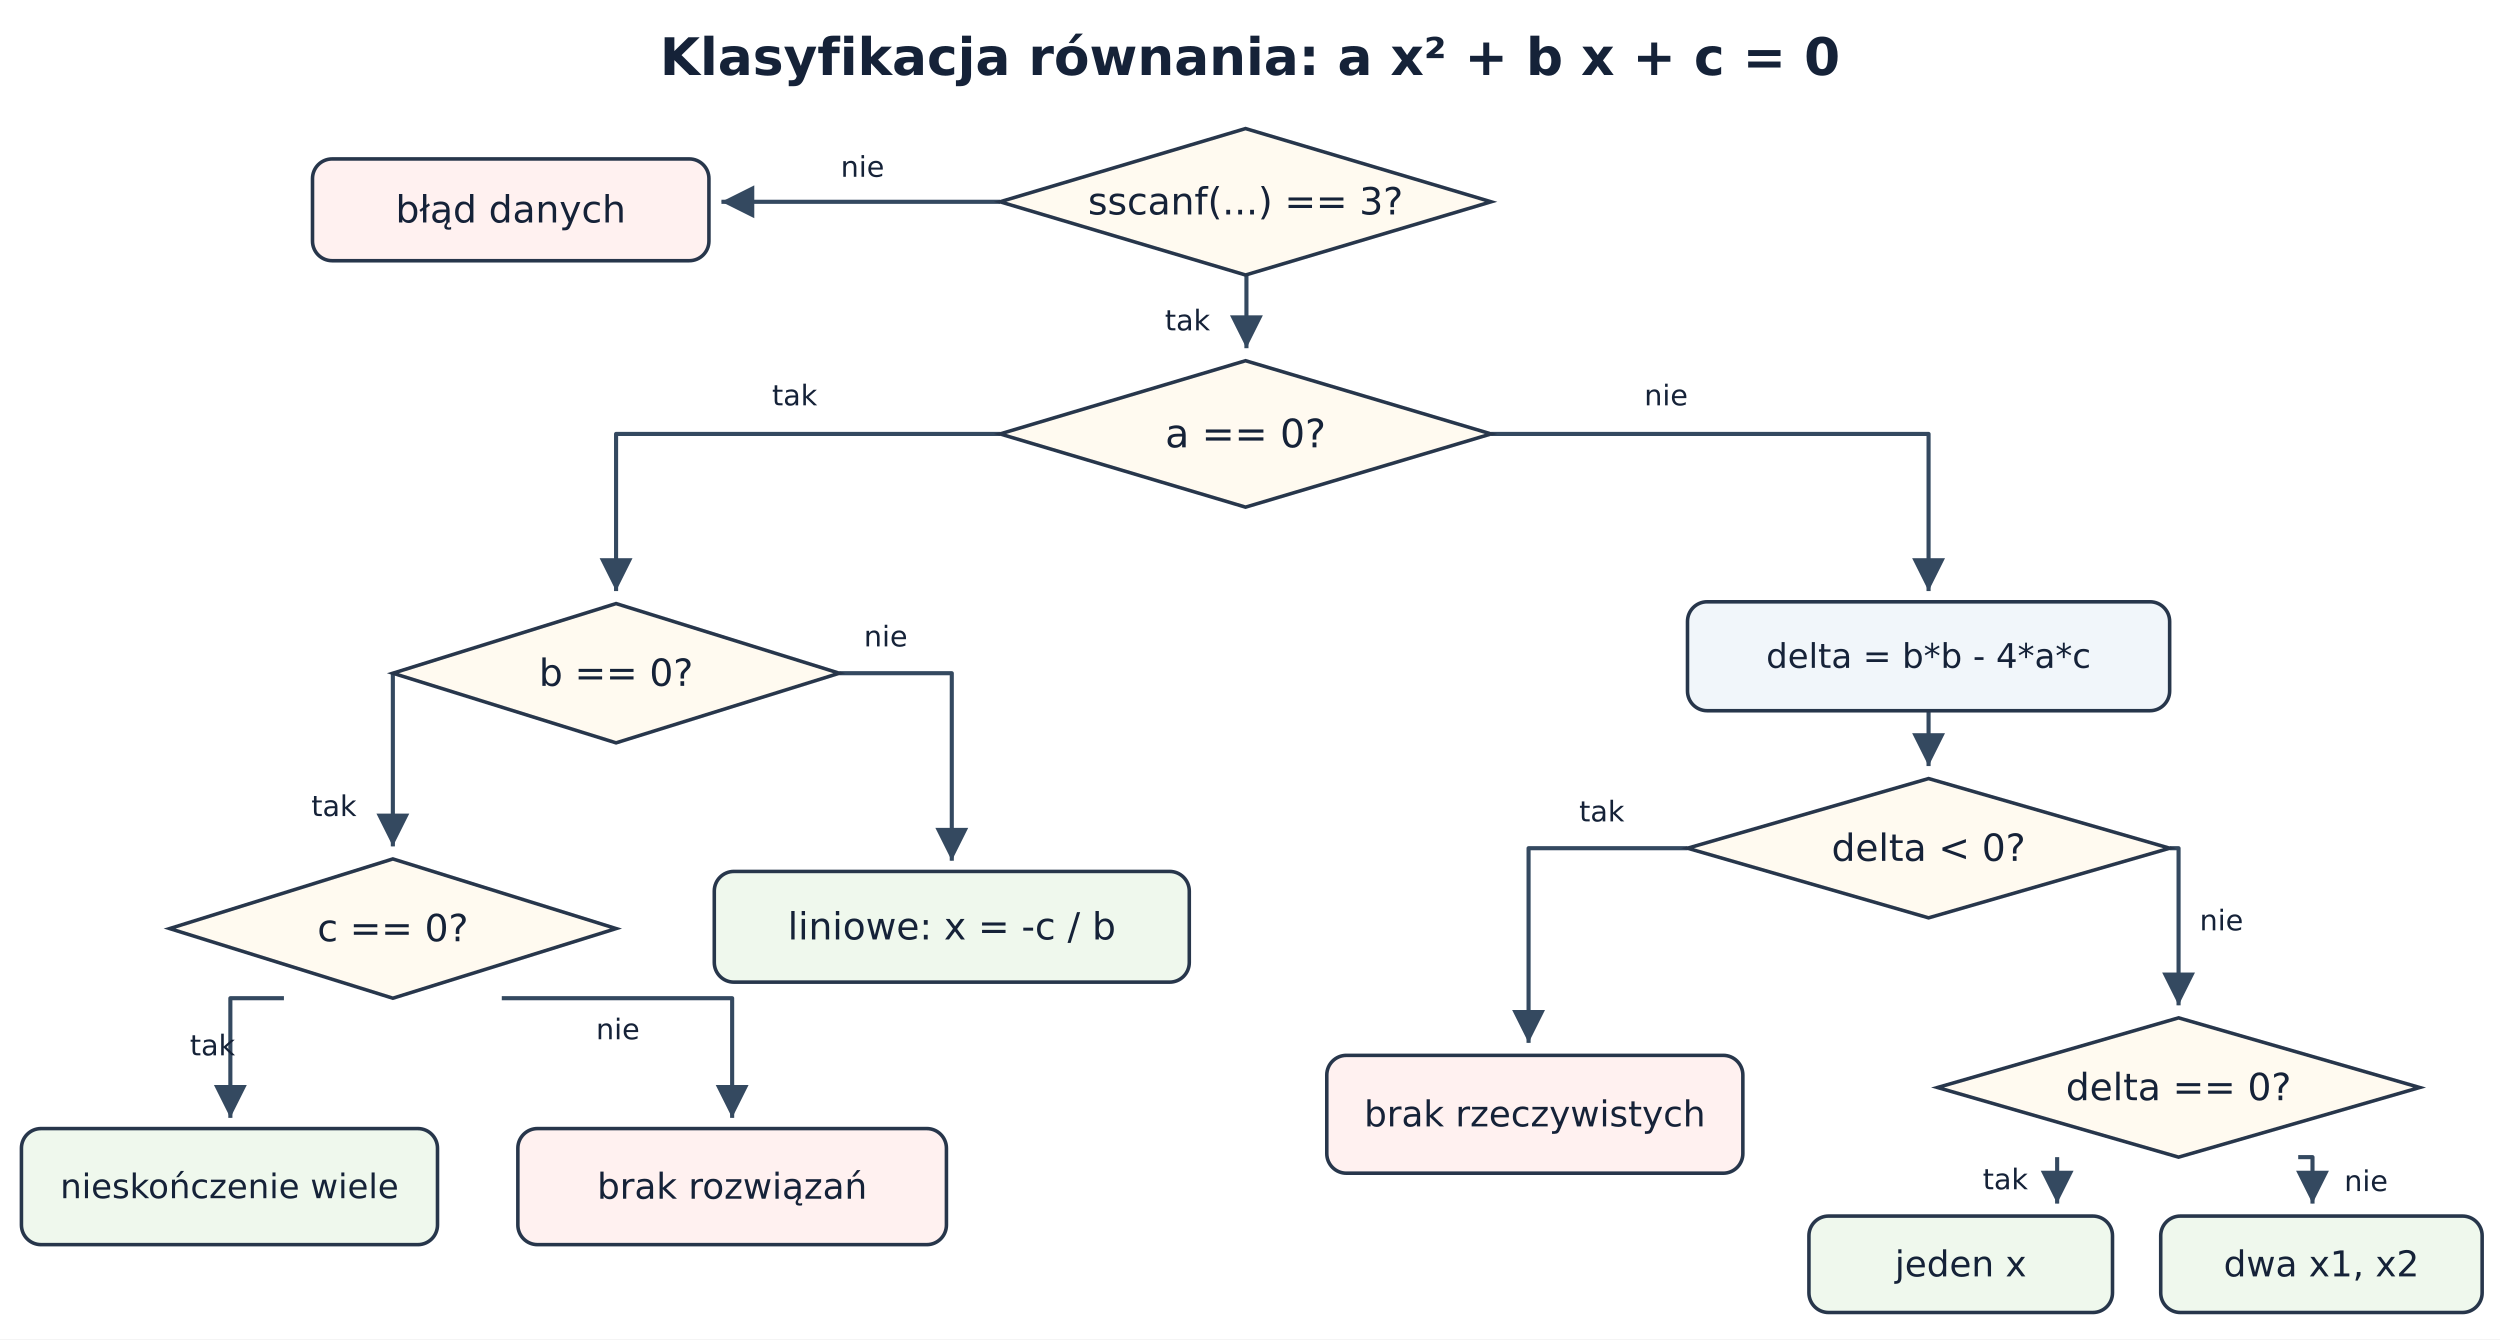
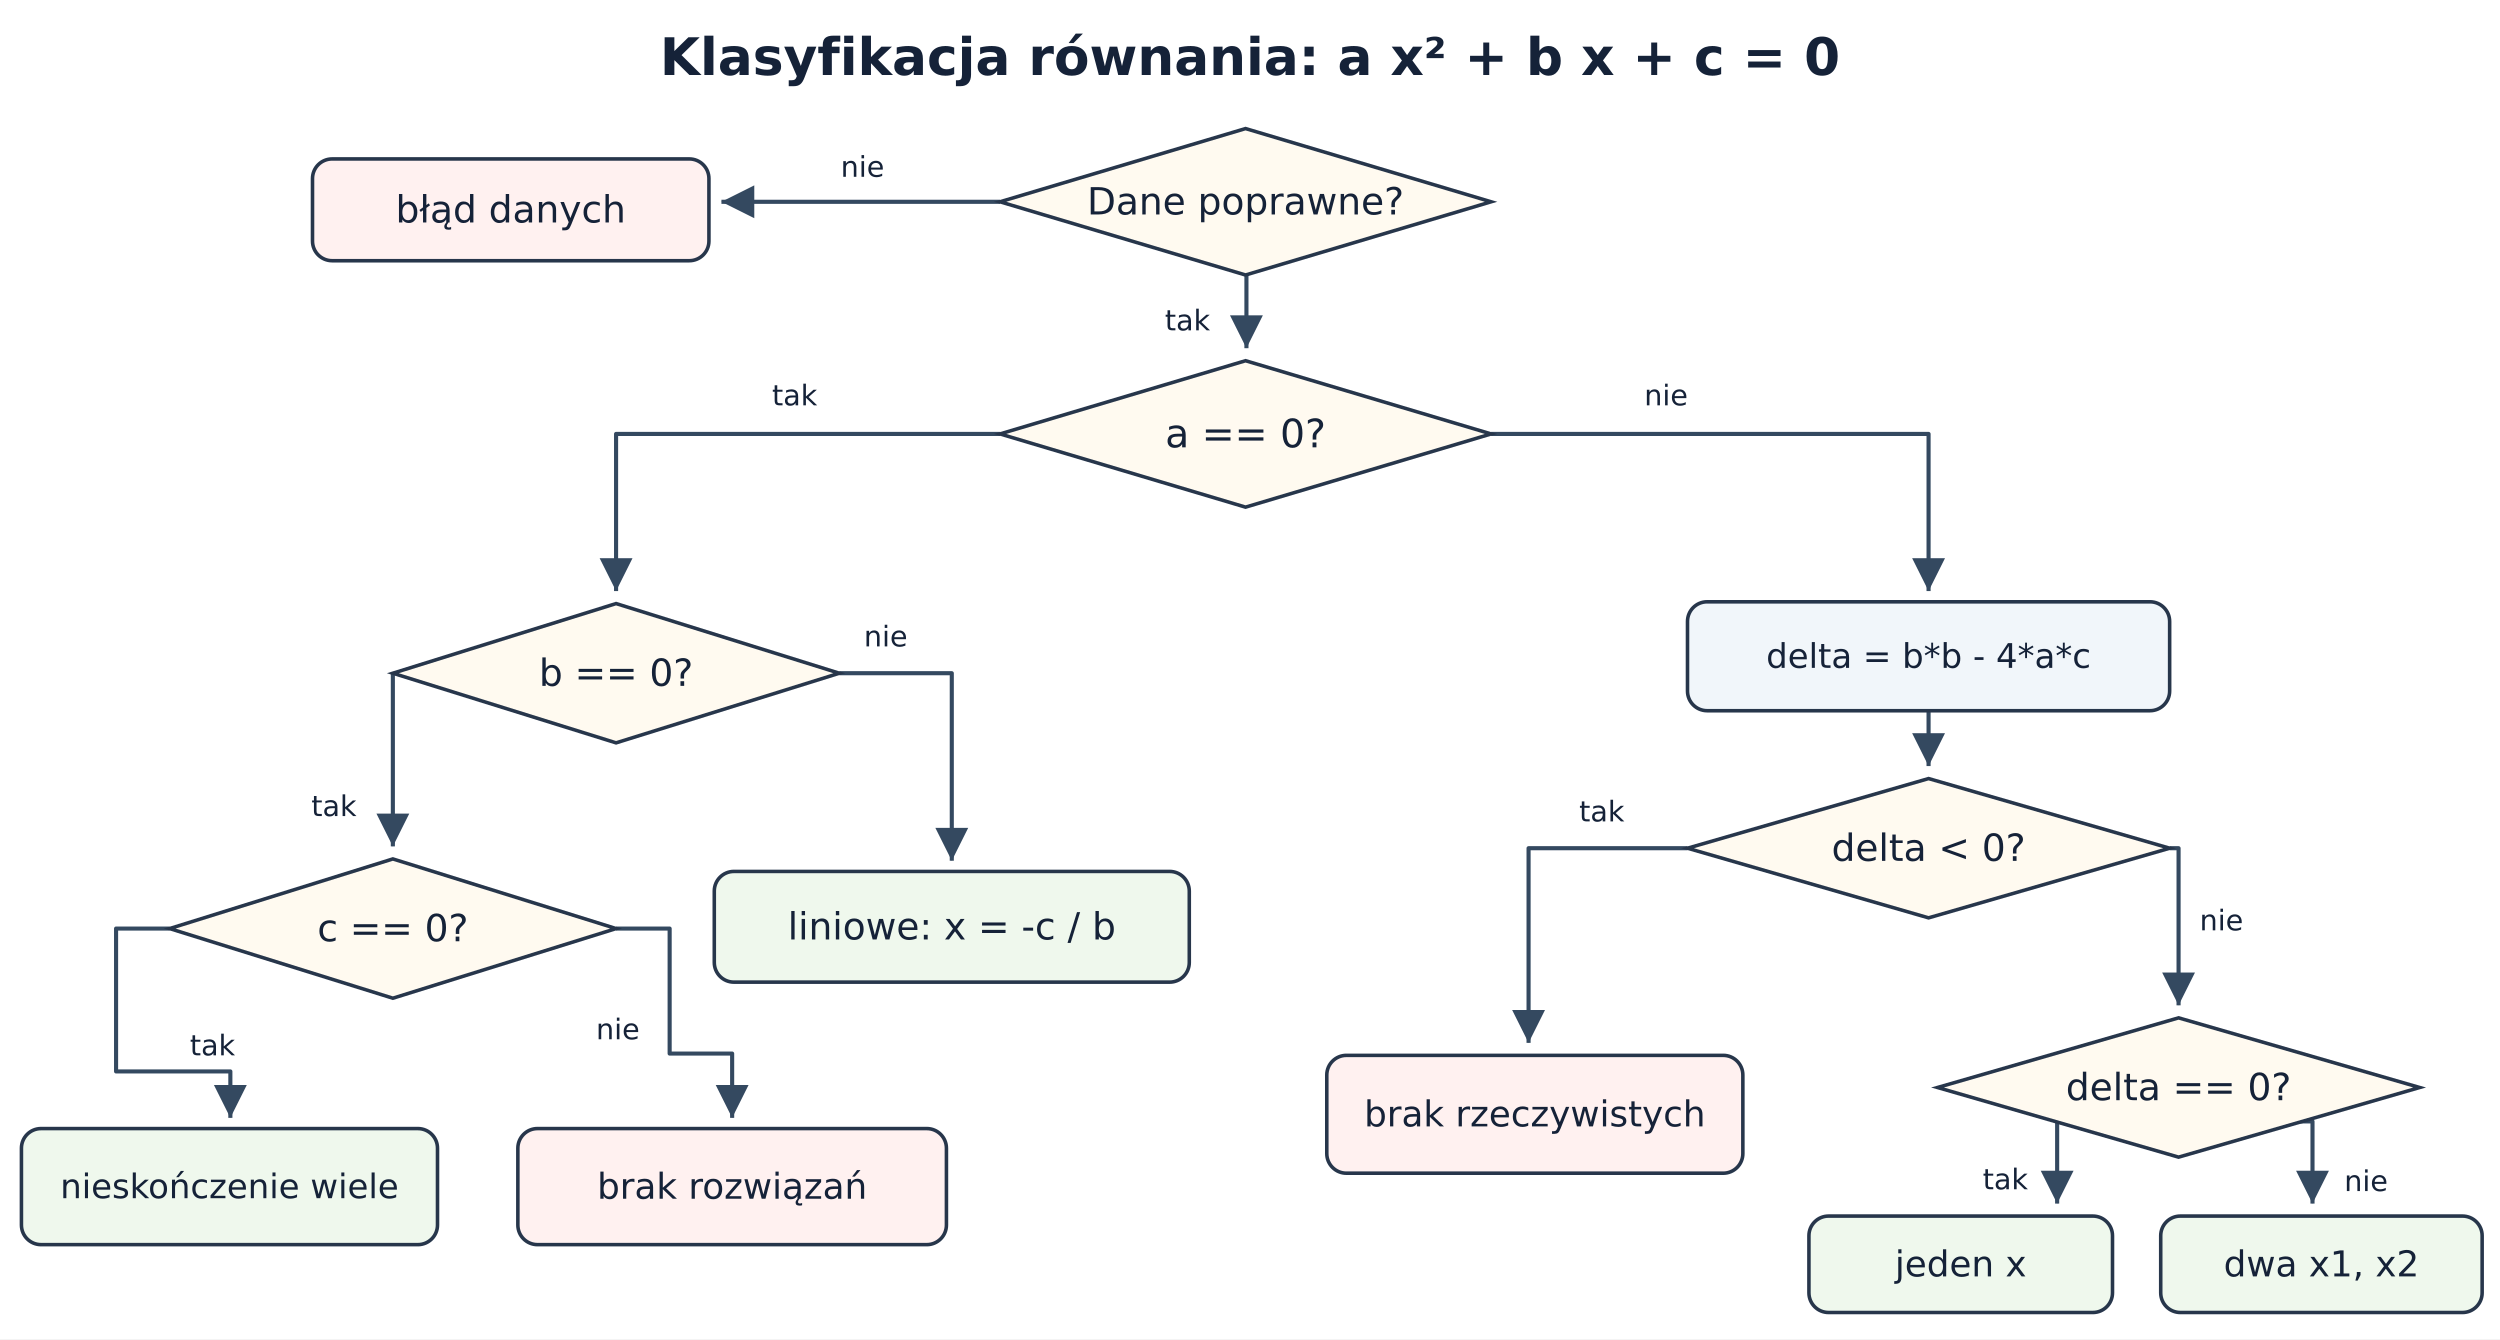
<svg xmlns="http://www.w3.org/2000/svg" width="1400" height="750" viewBox="0 0 1400 750">
  <rect width="1400" height="750" fill="white" />
  <defs>
    <marker id="arrow" markerWidth="9" markerHeight="9" refX="8" refY="4" orient="auto">
      <path d="M0 0 L8 4 L0 8 z" fill="#344960" />
    </marker>
  </defs>
  <g font-family="DejaVu Sans, sans-serif">
    <path d="M 560 113 L 404 113" data-from="input" data-to="error" data-cond="nie" fill="none" stroke="#344960" stroke-width="2.3" marker-end="url(#arrow)" stroke-linejoin="round" />
    <path d="M 698 154 L 698 195" data-from="input" data-to="a0" data-cond="tak" fill="none" stroke="#344960" stroke-width="2.3" marker-end="url(#arrow)" stroke-linejoin="round" />
    <path d="M 560 243 L 345 243 L 345 331" data-from="a0" data-to="b0" data-cond="tak" fill="none" stroke="#344960" stroke-width="2.3" marker-end="url(#arrow)" stroke-linejoin="round" />
    <path d="M 835 243 L 1080 243 L 1080 331" data-from="a0" data-to="delta" data-cond="nie" fill="none" stroke="#344960" stroke-width="2.3" marker-end="url(#arrow)" stroke-linejoin="round" />
    <path d="M 220 377 L 220 474" data-from="b0" data-to="c0" data-cond="tak" fill="none" stroke="#344960" stroke-width="2.3" marker-end="url(#arrow)" stroke-linejoin="round" />
    <path d="M 470 377 L 533 377 L 533 482" data-from="b0" data-to="linear" data-cond="nie" fill="none" stroke="#344960" stroke-width="2.3" marker-end="url(#arrow)" stroke-linejoin="round" />
-     <path d="M 159 559 L 129 559 L 129 626" data-from="c0" data-to="identity" data-cond="tak" fill="none" stroke="#344960" stroke-width="2.3" marker-end="url(#arrow)" stroke-linejoin="round" />
-     <path d="M 281 559 L 410 559 L 410 626" data-from="c0" data-to="contradiction" data-cond="nie" fill="none" stroke="#344960" stroke-width="2.3" marker-end="url(#arrow)" stroke-linejoin="round" />
+     <path d="M 95 520 L 65 520 L 65 600 L 129 600 L 129 626" data-from="c0" data-to="identity" data-cond="tak" fill="none" stroke="#344960" stroke-width="2.3" marker-end="url(#arrow)" stroke-linejoin="round" />
+     <path d="M 345 520 L 375 520 L 375 590 L 410 590 L 410 626" data-from="c0" data-to="contradiction" data-cond="nie" fill="none" stroke="#344960" stroke-width="2.3" marker-end="url(#arrow)" stroke-linejoin="round" />
    <path d="M 1080 398 L 1080 429" data-from="delta" data-to="dneg" data-cond="" fill="none" stroke="#344960" stroke-width="2.3" marker-end="url(#arrow)" stroke-linejoin="round" />
    <path d="M 945 475 L 856 475 L 856 584" data-from="dneg" data-to="no_real" data-cond="tak" fill="none" stroke="#344960" stroke-width="2.3" marker-end="url(#arrow)" stroke-linejoin="round" />
    <path d="M 1215 475 L 1220 475 L 1220 563" data-from="dneg" data-to="dzero" data-cond="nie" fill="none" stroke="#344960" stroke-width="2.3" marker-end="url(#arrow)" stroke-linejoin="round" />
-     <path d="M 1152 648 L 1152 674" data-from="dzero" data-to="one" data-cond="tak" fill="none" stroke="#344960" stroke-width="2.3" marker-end="url(#arrow)" stroke-linejoin="round" />
-     <path d="M 1287 648 L 1295 648 L 1295 674" data-from="dzero" data-to="two" data-cond="nie" fill="none" stroke="#344960" stroke-width="2.3" marker-end="url(#arrow)" stroke-linejoin="round" />
+     <path d="M 1152 628 L 1152 674" data-from="dzero" data-to="one" data-cond="tak" fill="none" stroke="#344960" stroke-width="2.3" marker-end="url(#arrow)" stroke-linejoin="round" />
+     <path d="M 1287 628 L 1295 628 L 1295 674" data-from="dzero" data-to="two" data-cond="nie" fill="none" stroke="#344960" stroke-width="2.3" marker-end="url(#arrow)" stroke-linejoin="round" />
    <g id="input">
      <polygon points="697.5,72 835,113 697.5,154 560,113" fill="#fffaf0" stroke="#27364b" stroke-width="2" />
-       <text x="697.5" y="120.1" text-anchor="middle" font-size="21" fill="#152238">sscanf(...) == 3?</text>
+       <text x="697.5" y="120.1" text-anchor="middle" font-size="21" fill="#152238">Dane poprawne?</text>
    </g>
    <g id="error">
      <rect x="175" y="89" width="222" height="57" rx="11" fill="#fff1f0" stroke="#27364b" stroke-width="2" />
      <text x="286" y="124.6" text-anchor="middle" font-size="21" fill="#152238">błąd danych</text>
    </g>
    <g id="a0">
      <polygon points="697.5,202 835,243 697.5,284 560,243" fill="#fffaf0" stroke="#27364b" stroke-width="2" />
      <text x="697.5" y="250.5" text-anchor="middle" font-size="22" fill="#152238">a == 0?</text>
    </g>
    <g id="b0">
      <polygon points="345,338 470,377 345,416 220,377" fill="#fffaf0" stroke="#27364b" stroke-width="2" />
      <text x="345" y="384.1" text-anchor="middle" font-size="21" fill="#152238">b == 0?</text>
    </g>
    <g id="delta">
      <rect x="945" y="337" width="270" height="61" rx="11" fill="#f1f6fa" stroke="#27364b" stroke-width="2" />
      <text x="1080" y="374.0" text-anchor="middle" font-size="19" fill="#152238">delta = b*b - 4*a*c</text>
    </g>
    <g id="c0">
      <polygon points="220,481 345,520 220,559 95,520" fill="#fffaf0" stroke="#27364b" stroke-width="2" />
      <text x="220" y="527.1" text-anchor="middle" font-size="21" fill="#152238">c == 0?</text>
    </g>
    <g id="linear">
      <rect x="400" y="488" width="266" height="62" rx="11" fill="#eff8ed" stroke="#27364b" stroke-width="2" />
      <text x="533" y="526.1" text-anchor="middle" font-size="21" fill="#152238">liniowe: x = -c / b</text>
    </g>
    <g id="identity">
      <rect x="12" y="632" width="233" height="65" rx="11" fill="#eff8ed" stroke="#27364b" stroke-width="2" />
      <text x="128.5" y="671.0" text-anchor="middle" font-size="19" fill="#152238">nieskończenie wiele</text>
    </g>
    <g id="contradiction">
      <rect x="290" y="632" width="240" height="65" rx="11" fill="#fff1f0" stroke="#27364b" stroke-width="2" />
      <text x="410" y="671.3" text-anchor="middle" font-size="20" fill="#152238">brak rozwiązań</text>
    </g>
    <g id="dneg">
      <polygon points="1080,436 1215,475 1080,514 945,475" fill="#fffaf0" stroke="#27364b" stroke-width="2" />
      <text x="1080" y="482.1" text-anchor="middle" font-size="21" fill="#152238">delta &lt; 0?</text>
    </g>
    <g id="no_real">
      <rect x="743" y="591" width="233" height="66" rx="11" fill="#fff1f0" stroke="#27364b" stroke-width="2" />
      <text x="859.5" y="630.8" text-anchor="middle" font-size="20" fill="#152238">brak rzeczywistych</text>
    </g>
    <g id="dzero">
      <polygon points="1220,570 1355,609 1220,648 1085,609" fill="#fffaf0" stroke="#27364b" stroke-width="2" />
      <text x="1220" y="616.1" text-anchor="middle" font-size="21" fill="#152238">delta == 0?</text>
    </g>
    <g id="one">
      <rect x="1013" y="681" width="170" height="54" rx="11" fill="#eff8ed" stroke="#27364b" stroke-width="2" />
      <text x="1098" y="714.8" text-anchor="middle" font-size="20" fill="#152238">jeden x</text>
    </g>
    <g id="two">
      <rect x="1210" y="681" width="180" height="54" rx="11" fill="#eff8ed" stroke="#27364b" stroke-width="2" />
      <text x="1300" y="714.8" text-anchor="middle" font-size="20" fill="#152238">dwa x1, x2</text>
    </g>
    <text x="700" y="42" text-anchor="middle" font-size="29" font-weight="bold" fill="#152238">Klasyfikacja równania: a x² + b x + c = 0</text>
    <text x="483" y="99" text-anchor="middle" font-size="16" font-weight="normal" fill="#152238">nie</text>
    <text x="665" y="185" text-anchor="middle" font-size="16" font-weight="normal" fill="#152238">tak</text>
    <text x="445" y="227" text-anchor="middle" font-size="16" font-weight="normal" fill="#152238">tak</text>
    <text x="933" y="227" text-anchor="middle" font-size="16" font-weight="normal" fill="#152238">nie</text>
    <text x="187" y="457" text-anchor="middle" font-size="16" font-weight="normal" fill="#152238">tak</text>
    <text x="496" y="362" text-anchor="middle" font-size="16" font-weight="normal" fill="#152238">nie</text>
    <text x="119" y="591" text-anchor="middle" font-size="16" font-weight="normal" fill="#152238">tak</text>
    <text x="346" y="582" text-anchor="middle" font-size="16" font-weight="normal" fill="#152238">nie</text>
    <text x="897" y="460" text-anchor="middle" font-size="16" font-weight="normal" fill="#152238">tak</text>
    <text x="1244" y="521" text-anchor="middle" font-size="16" font-weight="normal" fill="#152238">nie</text>
    <text x="1123" y="666" text-anchor="middle" font-size="16" font-weight="normal" fill="#152238">tak</text>
    <text x="1325" y="667" text-anchor="middle" font-size="16" font-weight="normal" fill="#152238">nie</text>
  </g>
</svg>
